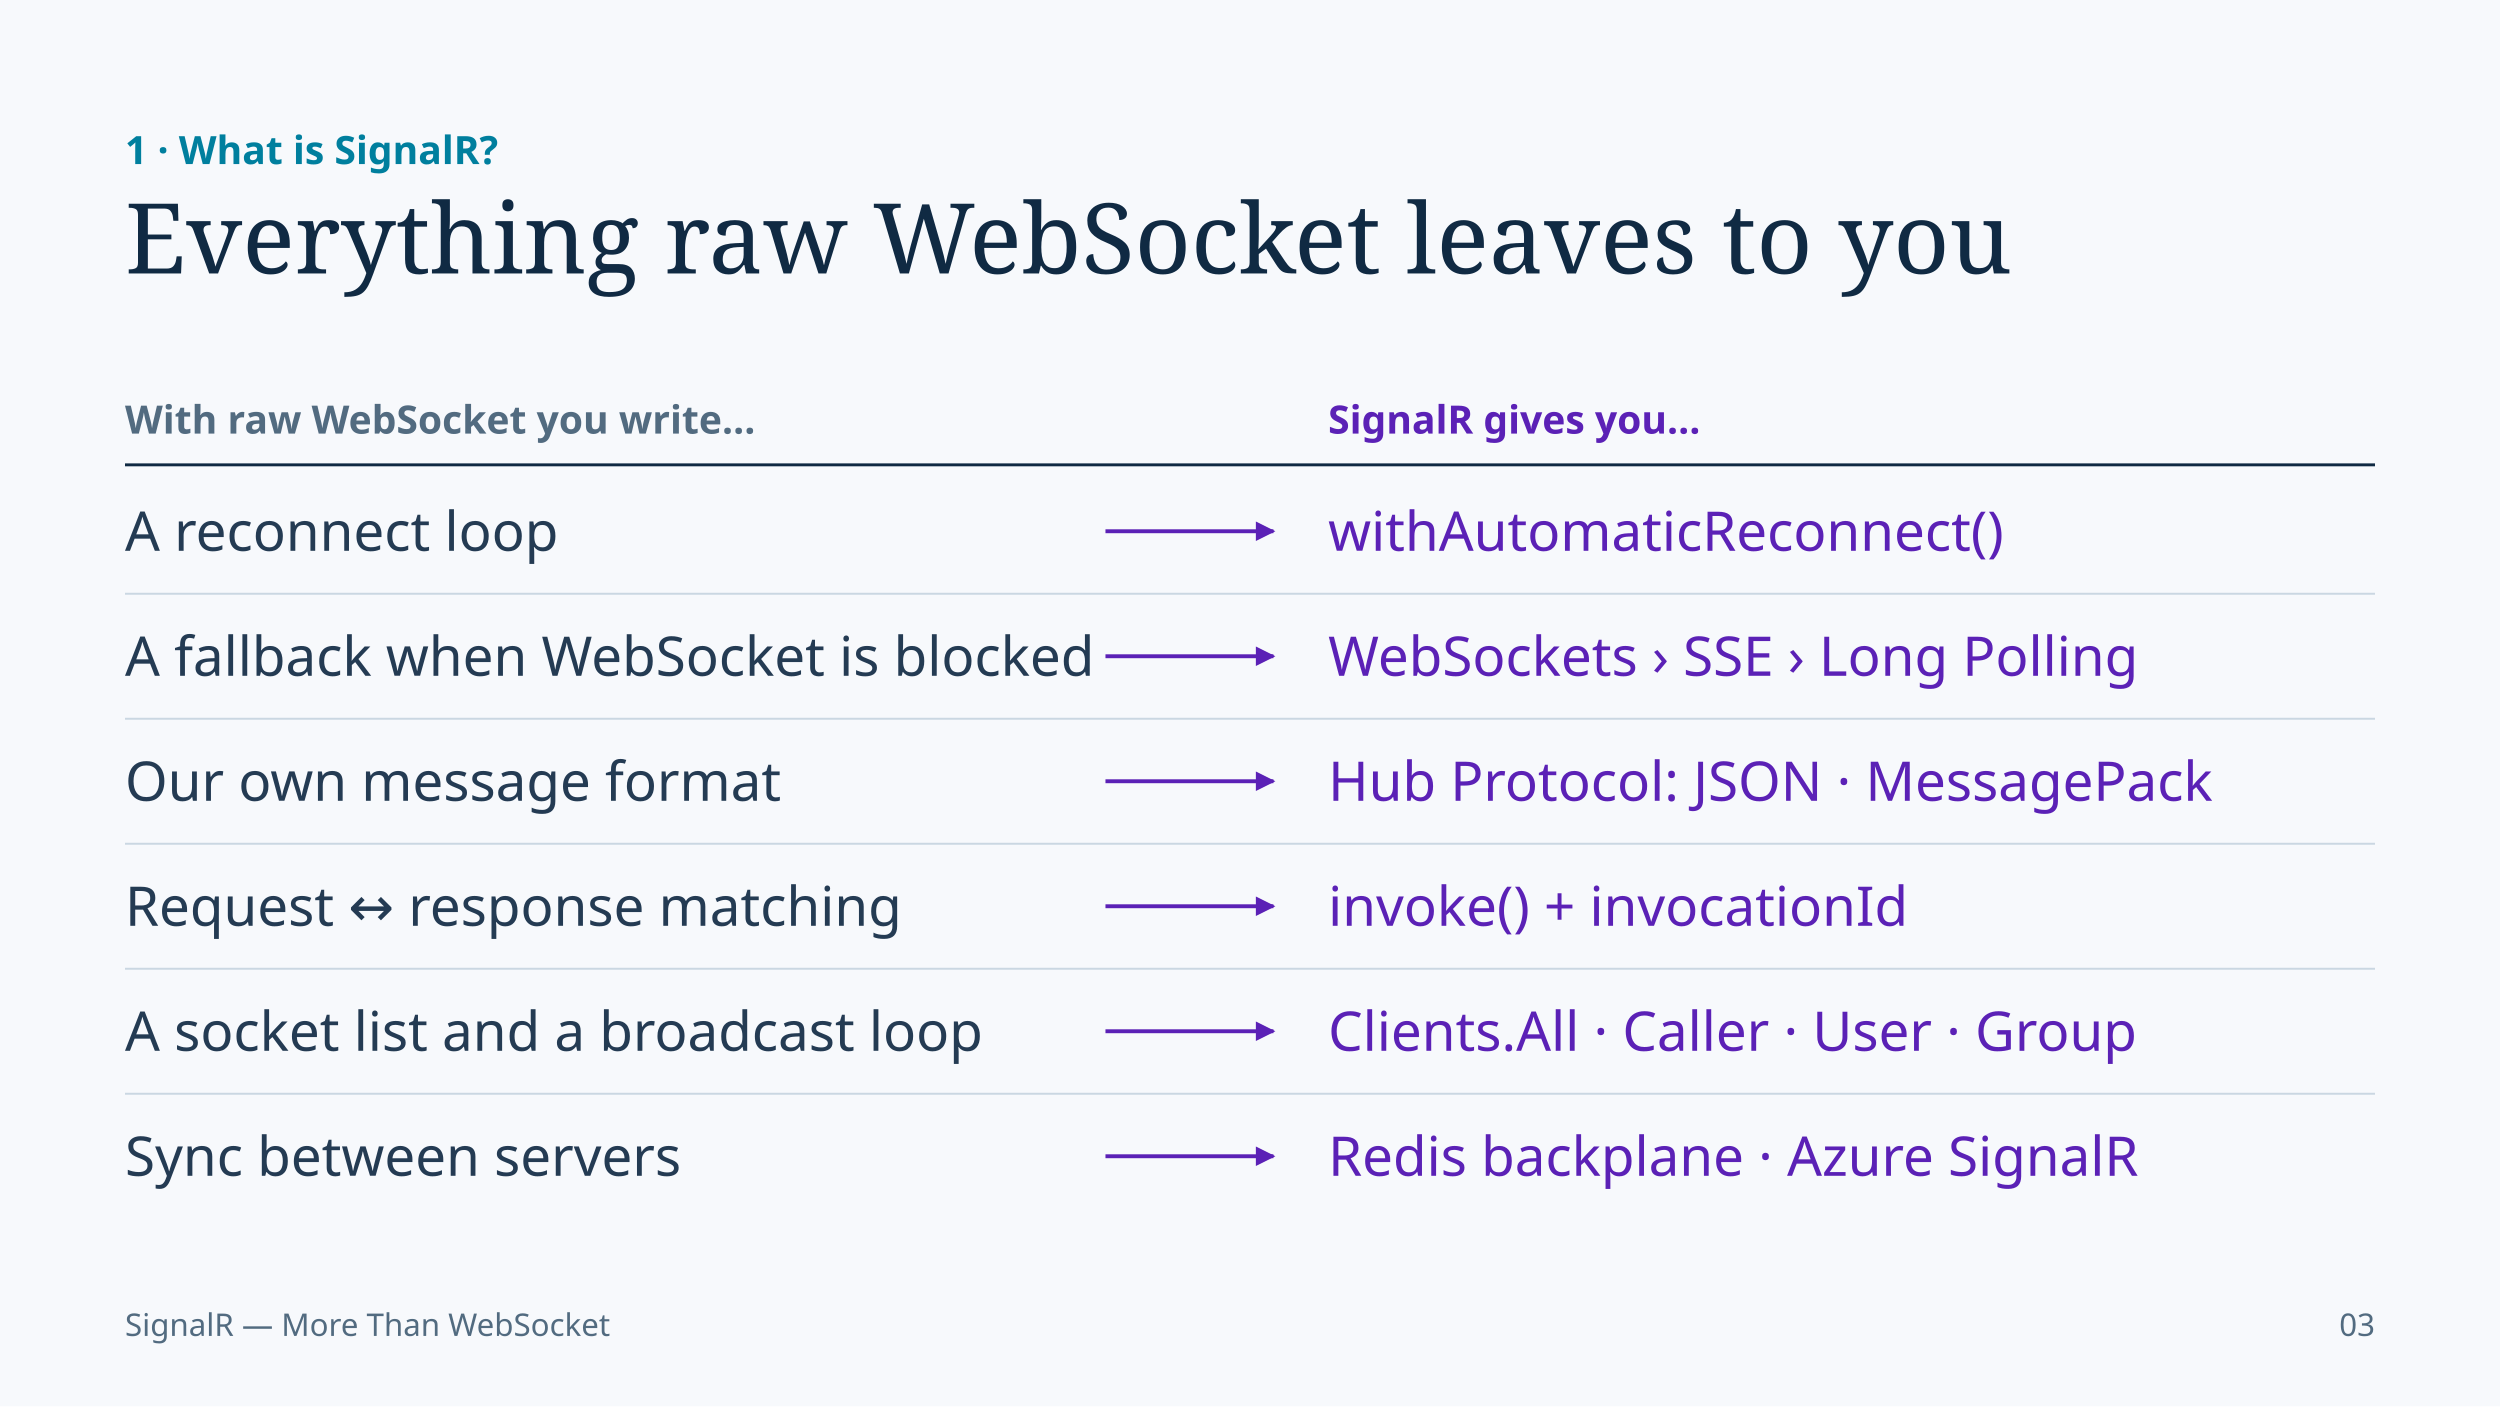
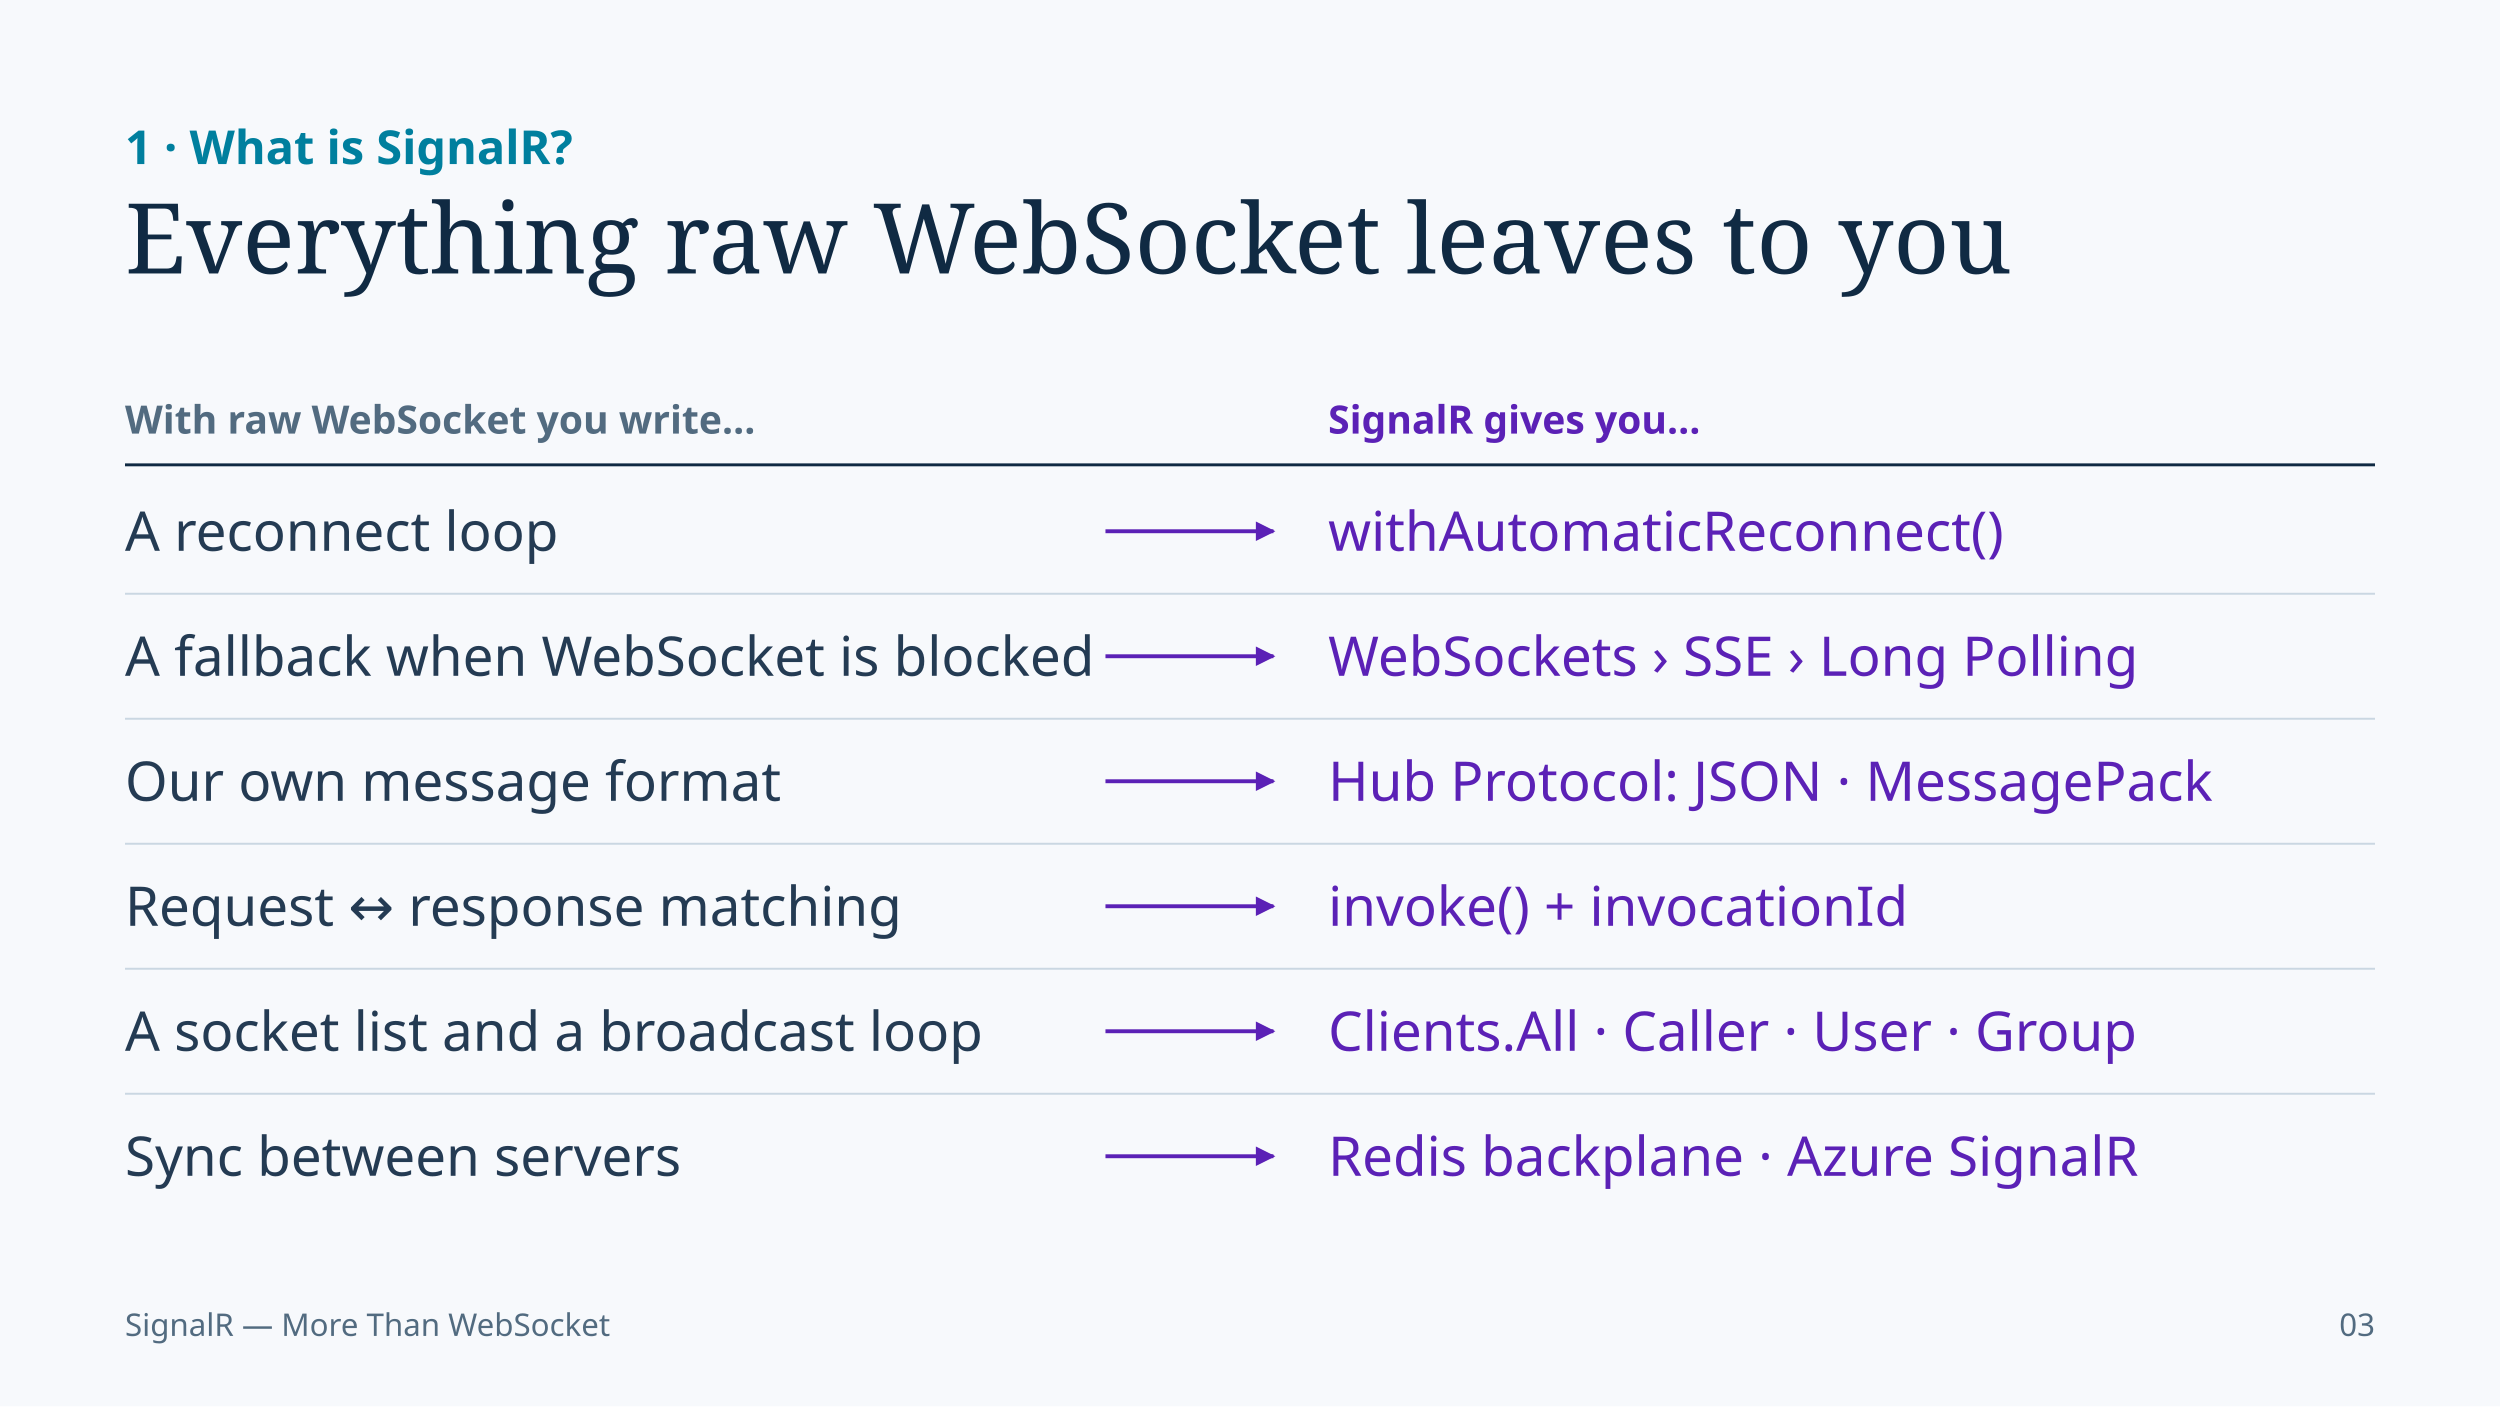
<svg xmlns="http://www.w3.org/2000/svg" viewBox="0 0 1280 720" data-pptx-page-role="content" font-family="Segoe UI, sans-serif">
  <defs>
    <marker id="arrowViolet" viewBox="0 0 10 10" refX="9" refY="5" markerWidth="5" markerHeight="5" orient="auto">
      <polygon points="0,0 10,5 0,10" fill="#5B21B6" />
    </marker>
  </defs>
  <rect id="bg" data-pptx-role="background" x="0" y="0" width="1280" height="720" fill="#F7F9FC" />
  <g id="header" data-pptx-bounds="64 60 1152 108">
-     <text x="64" y="84" font-size="20" font-weight="600" fill="#007F9E">1 · What is SignalR?</text>
+     <text x="64" y="84" font-size="24" font-weight="600" fill="#007F9E">1 · What is SignalR?</text>
    <text x="64" y="140" font-family="Cambria, serif" font-size="50" fill="#102A43">Everything raw WebSocket leaves to you</text>
  </g>
  <g id="ledger" data-pptx-bounds="64 196 1152 420">
    <text x="64" y="222" font-size="20" font-weight="600" fill="#526B80">With raw WebSocket you write…</text>
    <text x="680" y="222" font-size="20" font-weight="600" fill="#5B21B6">SignalR gives you…</text>
    <line x1="64" y1="238" x2="1216" y2="238" stroke="#102A43" stroke-width="1.5" />
    <g font-size="28" fill="#243B53">
      <text x="64" y="282">A reconnect loop</text>
      <text x="64" y="346">A fallback when WebSocket is blocked</text>
      <text x="64" y="410">Our own message format</text>
      <text x="64" y="474">Request ↔ response matching</text>
      <text x="64" y="538">A socket list and a broadcast loop</text>
      <text x="64" y="602">Sync between servers</text>
    </g>
    <g stroke="#5B21B6" stroke-width="2">
      <line x1="566" y1="272" x2="652" y2="272" marker-end="url(#arrowViolet)" />
      <line x1="566" y1="336" x2="652" y2="336" marker-end="url(#arrowViolet)" />
      <line x1="566" y1="400" x2="652" y2="400" marker-end="url(#arrowViolet)" />
      <line x1="566" y1="464" x2="652" y2="464" marker-end="url(#arrowViolet)" />
      <line x1="566" y1="528" x2="652" y2="528" marker-end="url(#arrowViolet)" />
      <line x1="566" y1="592" x2="652" y2="592" marker-end="url(#arrowViolet)" />
    </g>
    <g font-size="28" fill="#5B21B6">
      <text x="680" y="282">withAutomaticReconnect()</text>
      <text x="680" y="346">WebSockets › SSE › Long Polling</text>
      <text x="680" y="410">Hub Protocol: JSON · MessagePack</text>
      <text x="680" y="474">invoke() + invocationId</text>
      <text x="680" y="538">Clients.All · Caller · User · Group</text>
      <text x="680" y="602">Redis backplane · Azure SignalR</text>
    </g>
    <g stroke="#CAD7E2" stroke-width="1">
      <line x1="64" y1="304" x2="1216" y2="304" />
      <line x1="64" y1="368" x2="1216" y2="368" />
      <line x1="64" y1="432" x2="1216" y2="432" />
      <line x1="64" y1="496" x2="1216" y2="496" />
      <line x1="64" y1="560" x2="1216" y2="560" />
    </g>
  </g>
  <g id="footer" data-pptx-role="footer" data-pptx-bounds="64 664 1152 30" font-size="16" fill="#526B80">
    <text x="64" y="684">SignalR — More Than WebSocket</text>
    <text x="1216" y="684" text-anchor="end">03</text>
  </g>
</svg>
